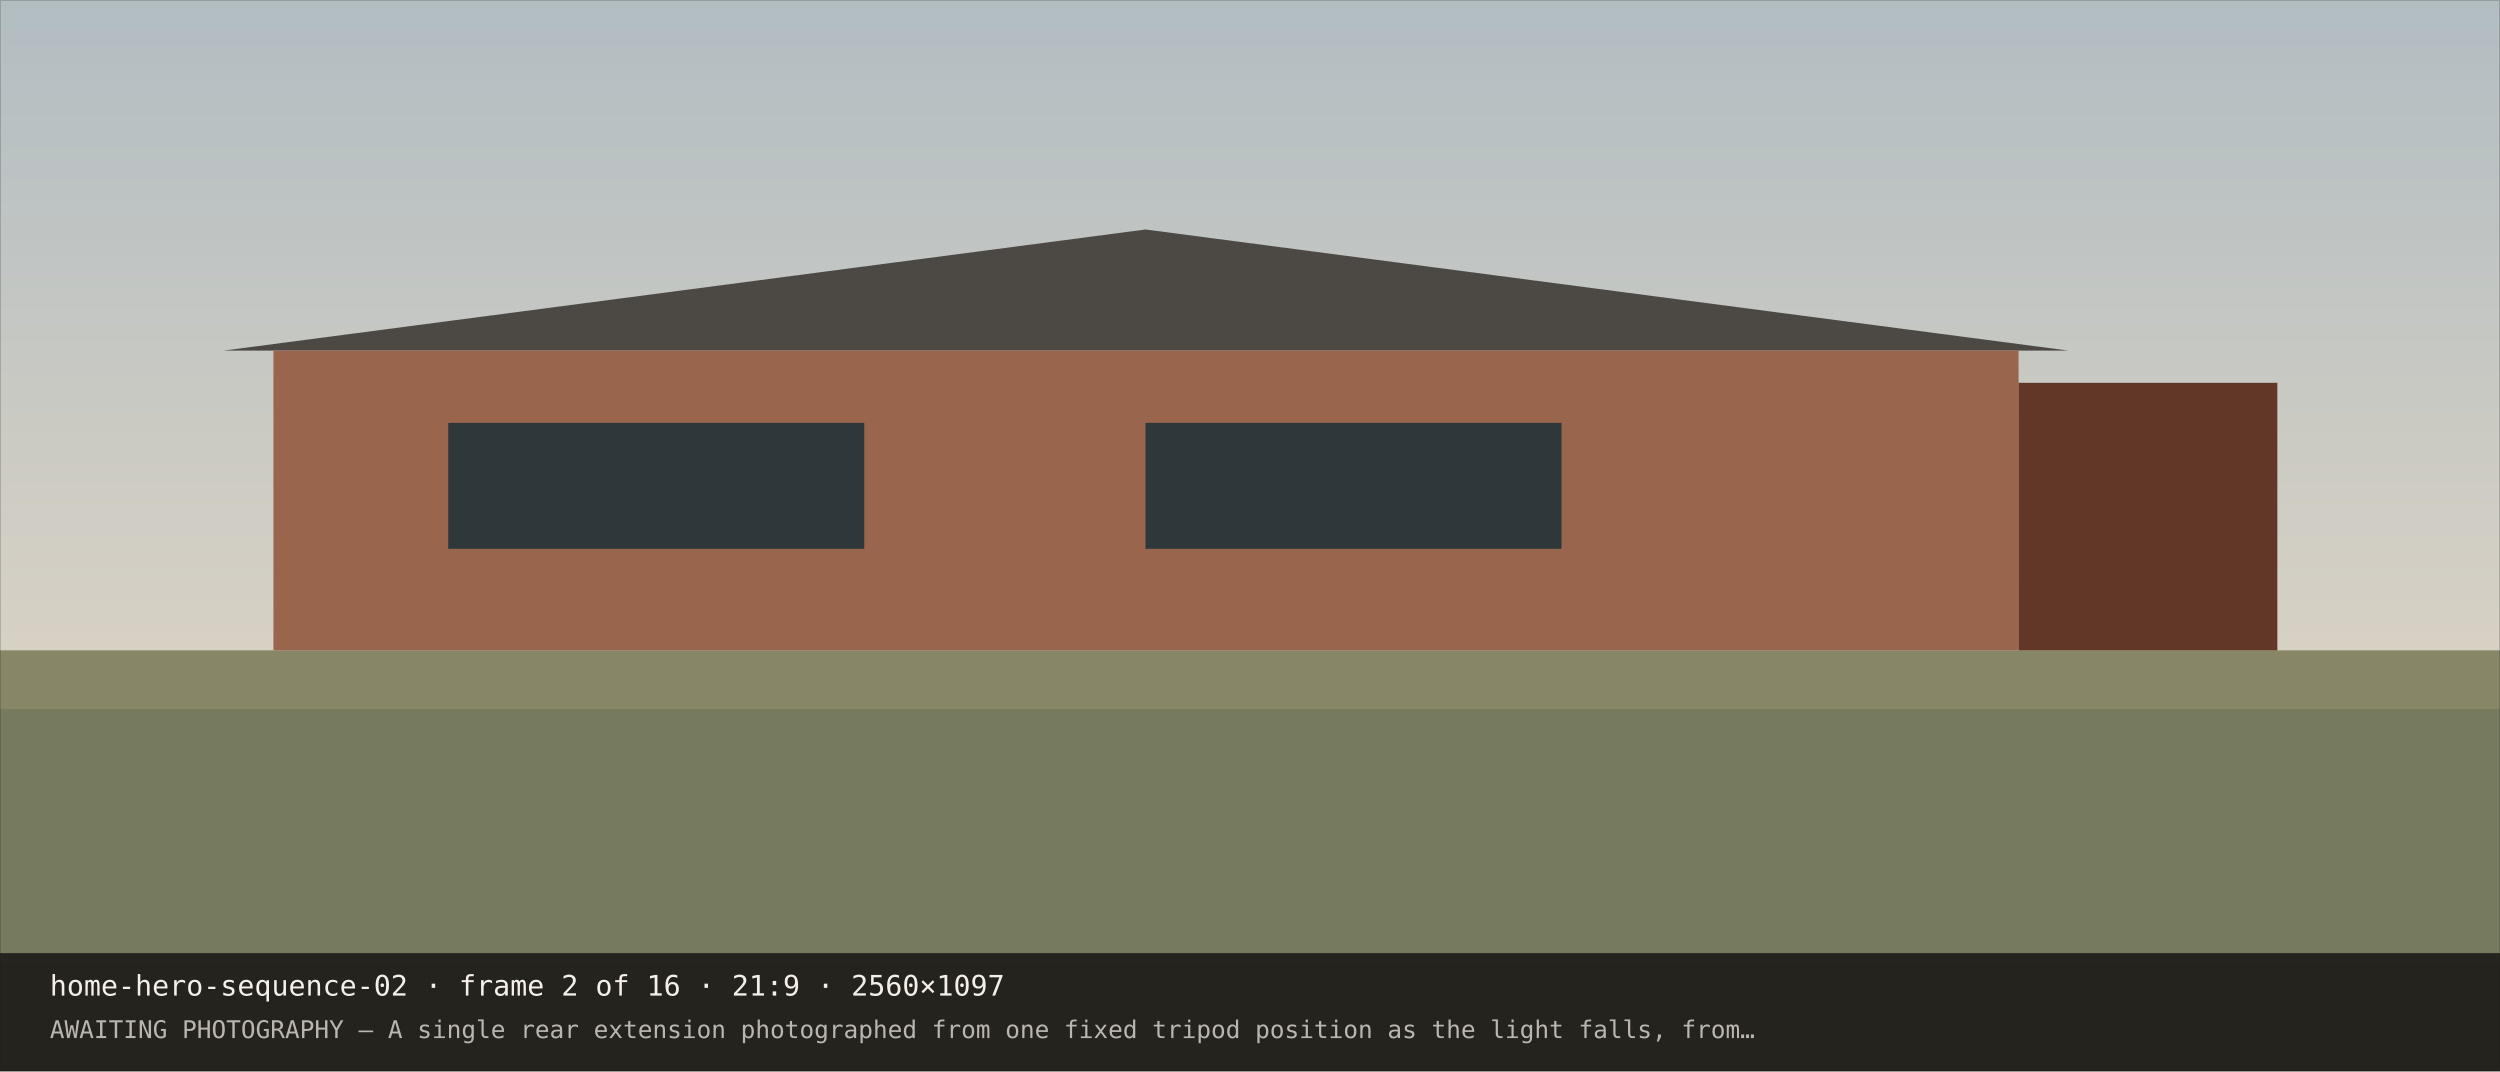
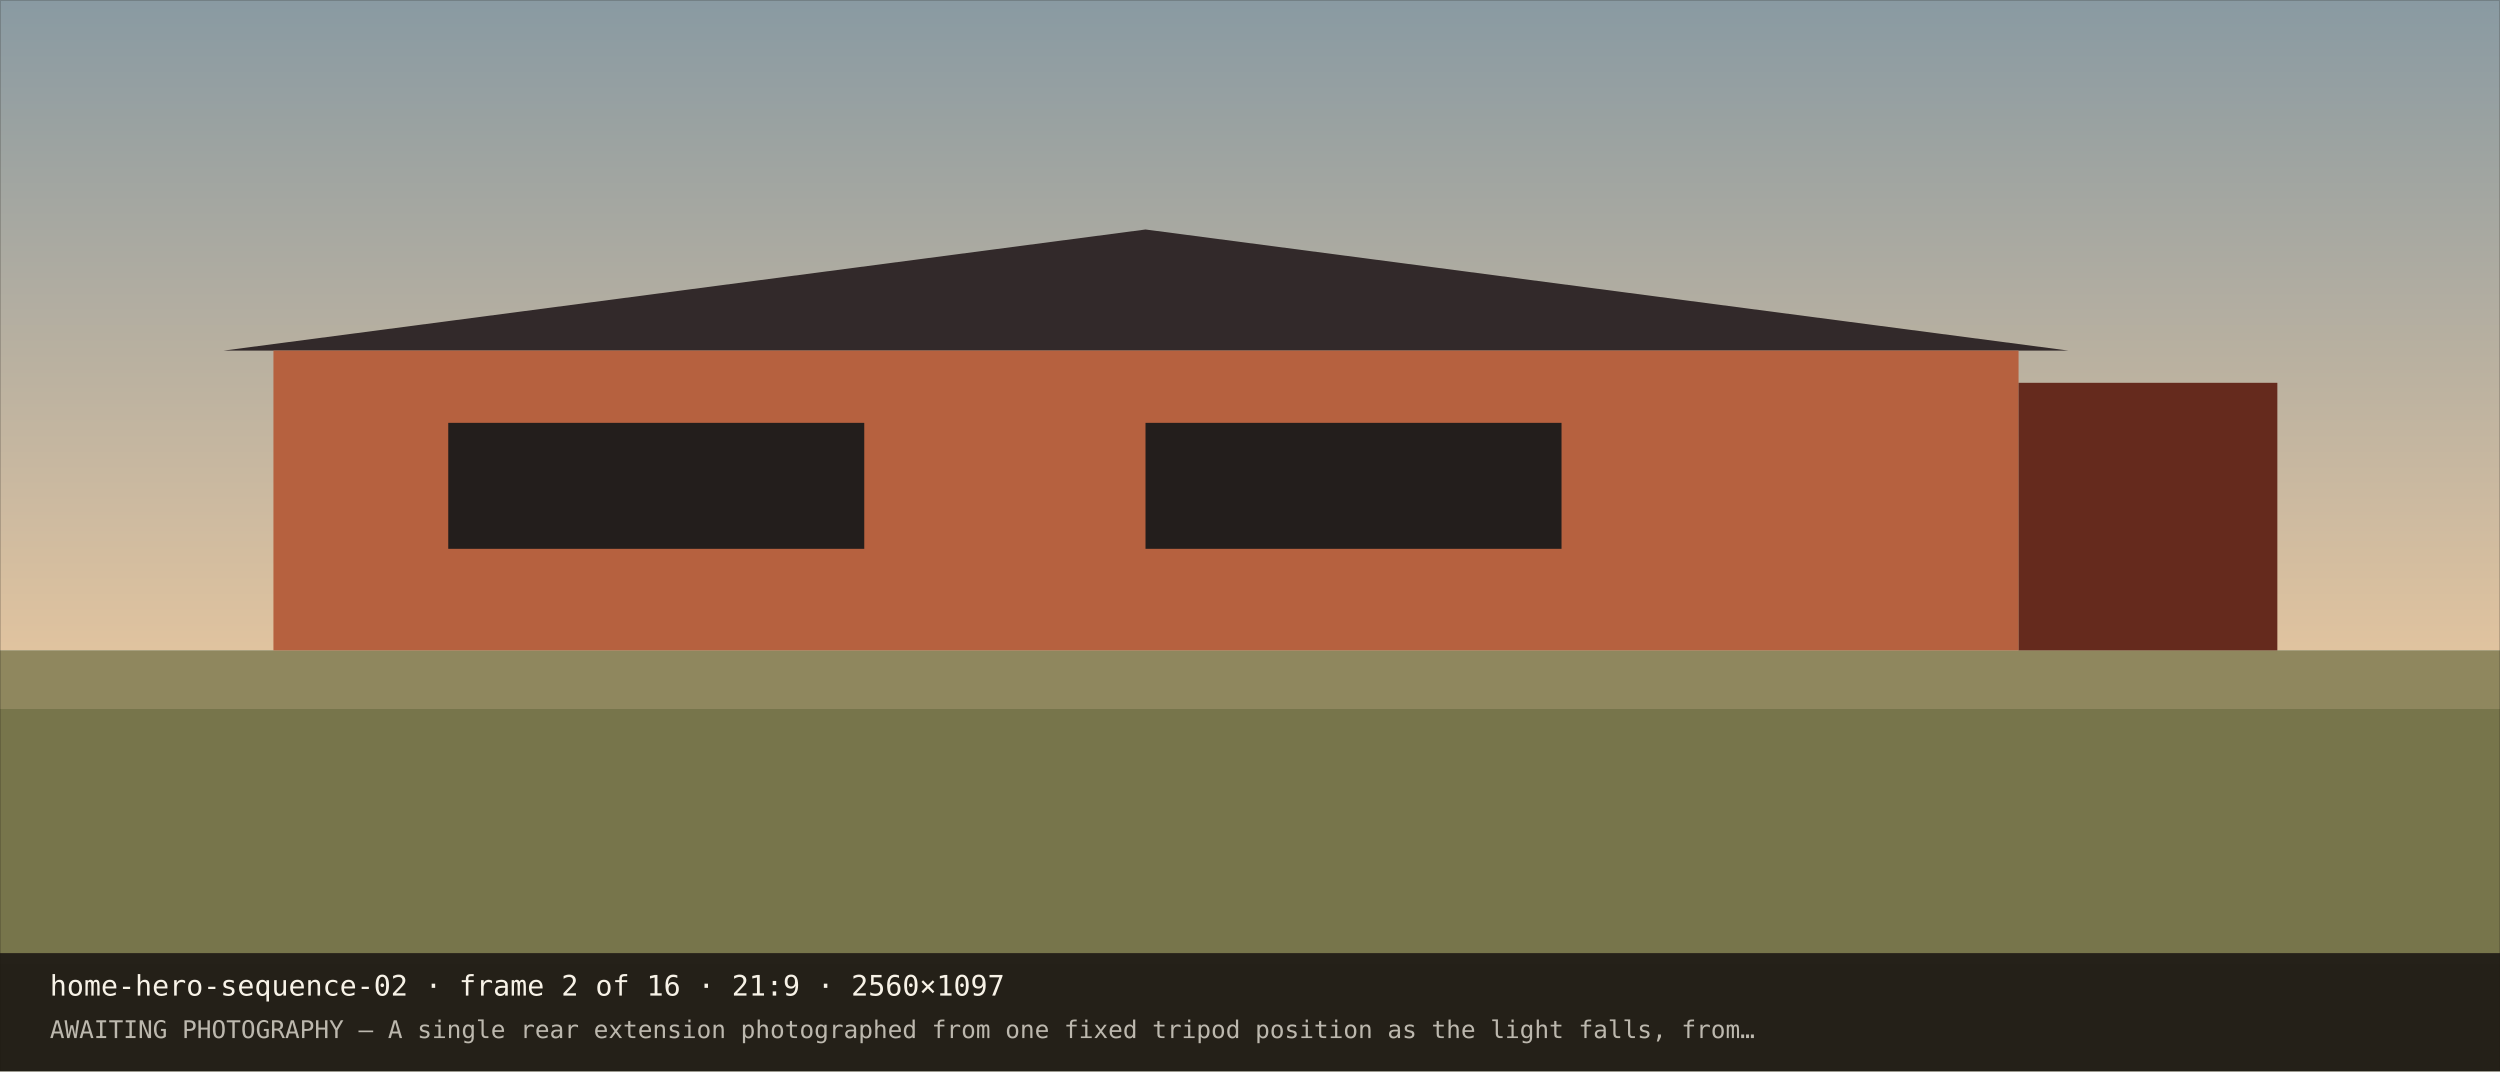
<svg xmlns="http://www.w3.org/2000/svg" width="2560" height="1097" viewBox="0 0 2560 1097" role="img" aria-label="Temporary placeholder awaiting photography: A single rear extension photographed from one fixed tripod position as the light falls, from late afternoon to dusk with the interior lights coming on. 16 frames, locked off, no camera movement between frames. Interval shoot over roughly 40 minutes.">
  <defs>
    <linearGradient id="sky" x1="0" y1="0" x2="0" y2="1">
-       <stop offset="0" stop-color="#b2bdc2" />
-       <stop offset="1" stop-color="#d7d1c4" />
+       <stop offset="0" stop-color="#899aa2" />
+       <stop offset="1" stop-color="#e0c39f" />
    </linearGradient>
  </defs>
  <rect x="0" y="0" width="2560" height="666" fill="url(#sky)" />
-   <rect x="0" y="666" width="2560" height="431" fill="#777b5e" />
-   <rect x="0" y="666" width="2560" height="60" fill="#979371" opacity="0.5" />
-   <polygon points="229,359 1173,235 2118,359" fill="#4c4945" />
-   <rect x="280" y="359" width="1787" height="307" fill="#99654c" />
-   <rect x="2067" y="392" width="265" height="274" fill="#633728" />
-   <rect x="459" y="433" width="426" height="129" fill="#2e383b" />
-   <rect x="1173" y="433" width="426" height="129" fill="#2e383b" />
-   <rect x="0" y="987" width="2560" height="110" fill="#1B1917" opacity="0.1" />
-   <rect x="0" y="976" width="2560" height="121" fill="#1B1917" opacity="0.88" />
-   <text x="51" y="1019.5" font-family="ui-monospace, Menlo, monospace" font-size="29" fill="#F4EFE7">home-hero-sequence-02 · frame 2 of 16 · 21:9 · 2560×1097</text>
-   <text x="51" y="1063" font-family="ui-monospace, Menlo, monospace" font-size="25" fill="#F4EFE7" opacity="0.72">AWAITING PHOTOGRAPHY — A single rear extension photographed from one fixed tripod position as the light falls, from…</text>
-   <rect x="0.5" y="0.5" width="2559" height="1096" fill="none" stroke="#1B1917" stroke-opacity="0.2" />
+   <rect x="0" y="666" width="2560" height="431" fill="#77754b" />
+   <rect x="0" y="666" width="2560" height="60" fill="#a79972" opacity="0.5" />
+   <polygon points="229,359 1173,235 2118,359" fill="#32292a" />
+   <rect x="280" y="359" width="1787" height="307" fill="#b6613f" />
+   <rect x="2067" y="392" width="265" height="274" fill="#652a1d" />
+   <rect x="459" y="433" width="426" height="129" fill="#231e1c" />
+   <rect x="1173" y="433" width="426" height="129" fill="#231e1c" />
+   <rect x="0" y="987" width="2560" height="110" fill="#1A1512" opacity="0.1" />
+   <rect x="0" y="976" width="2560" height="121" fill="#1A1512" opacity="0.88" />
+   <text x="51" y="1019.5" font-family="ui-monospace, Menlo, monospace" font-size="29" fill="#F7F2E7">home-hero-sequence-02 · frame 2 of 16 · 21:9 · 2560×1097</text>
+   <text x="51" y="1063" font-family="ui-monospace, Menlo, monospace" font-size="25" fill="#F7F2E7" opacity="0.72">AWAITING PHOTOGRAPHY — A single rear extension photographed from one fixed tripod position as the light falls, from…</text>
+   <rect x="0.5" y="0.5" width="2559" height="1096" fill="none" stroke="#1A1512" stroke-opacity="0.2" />
</svg>
